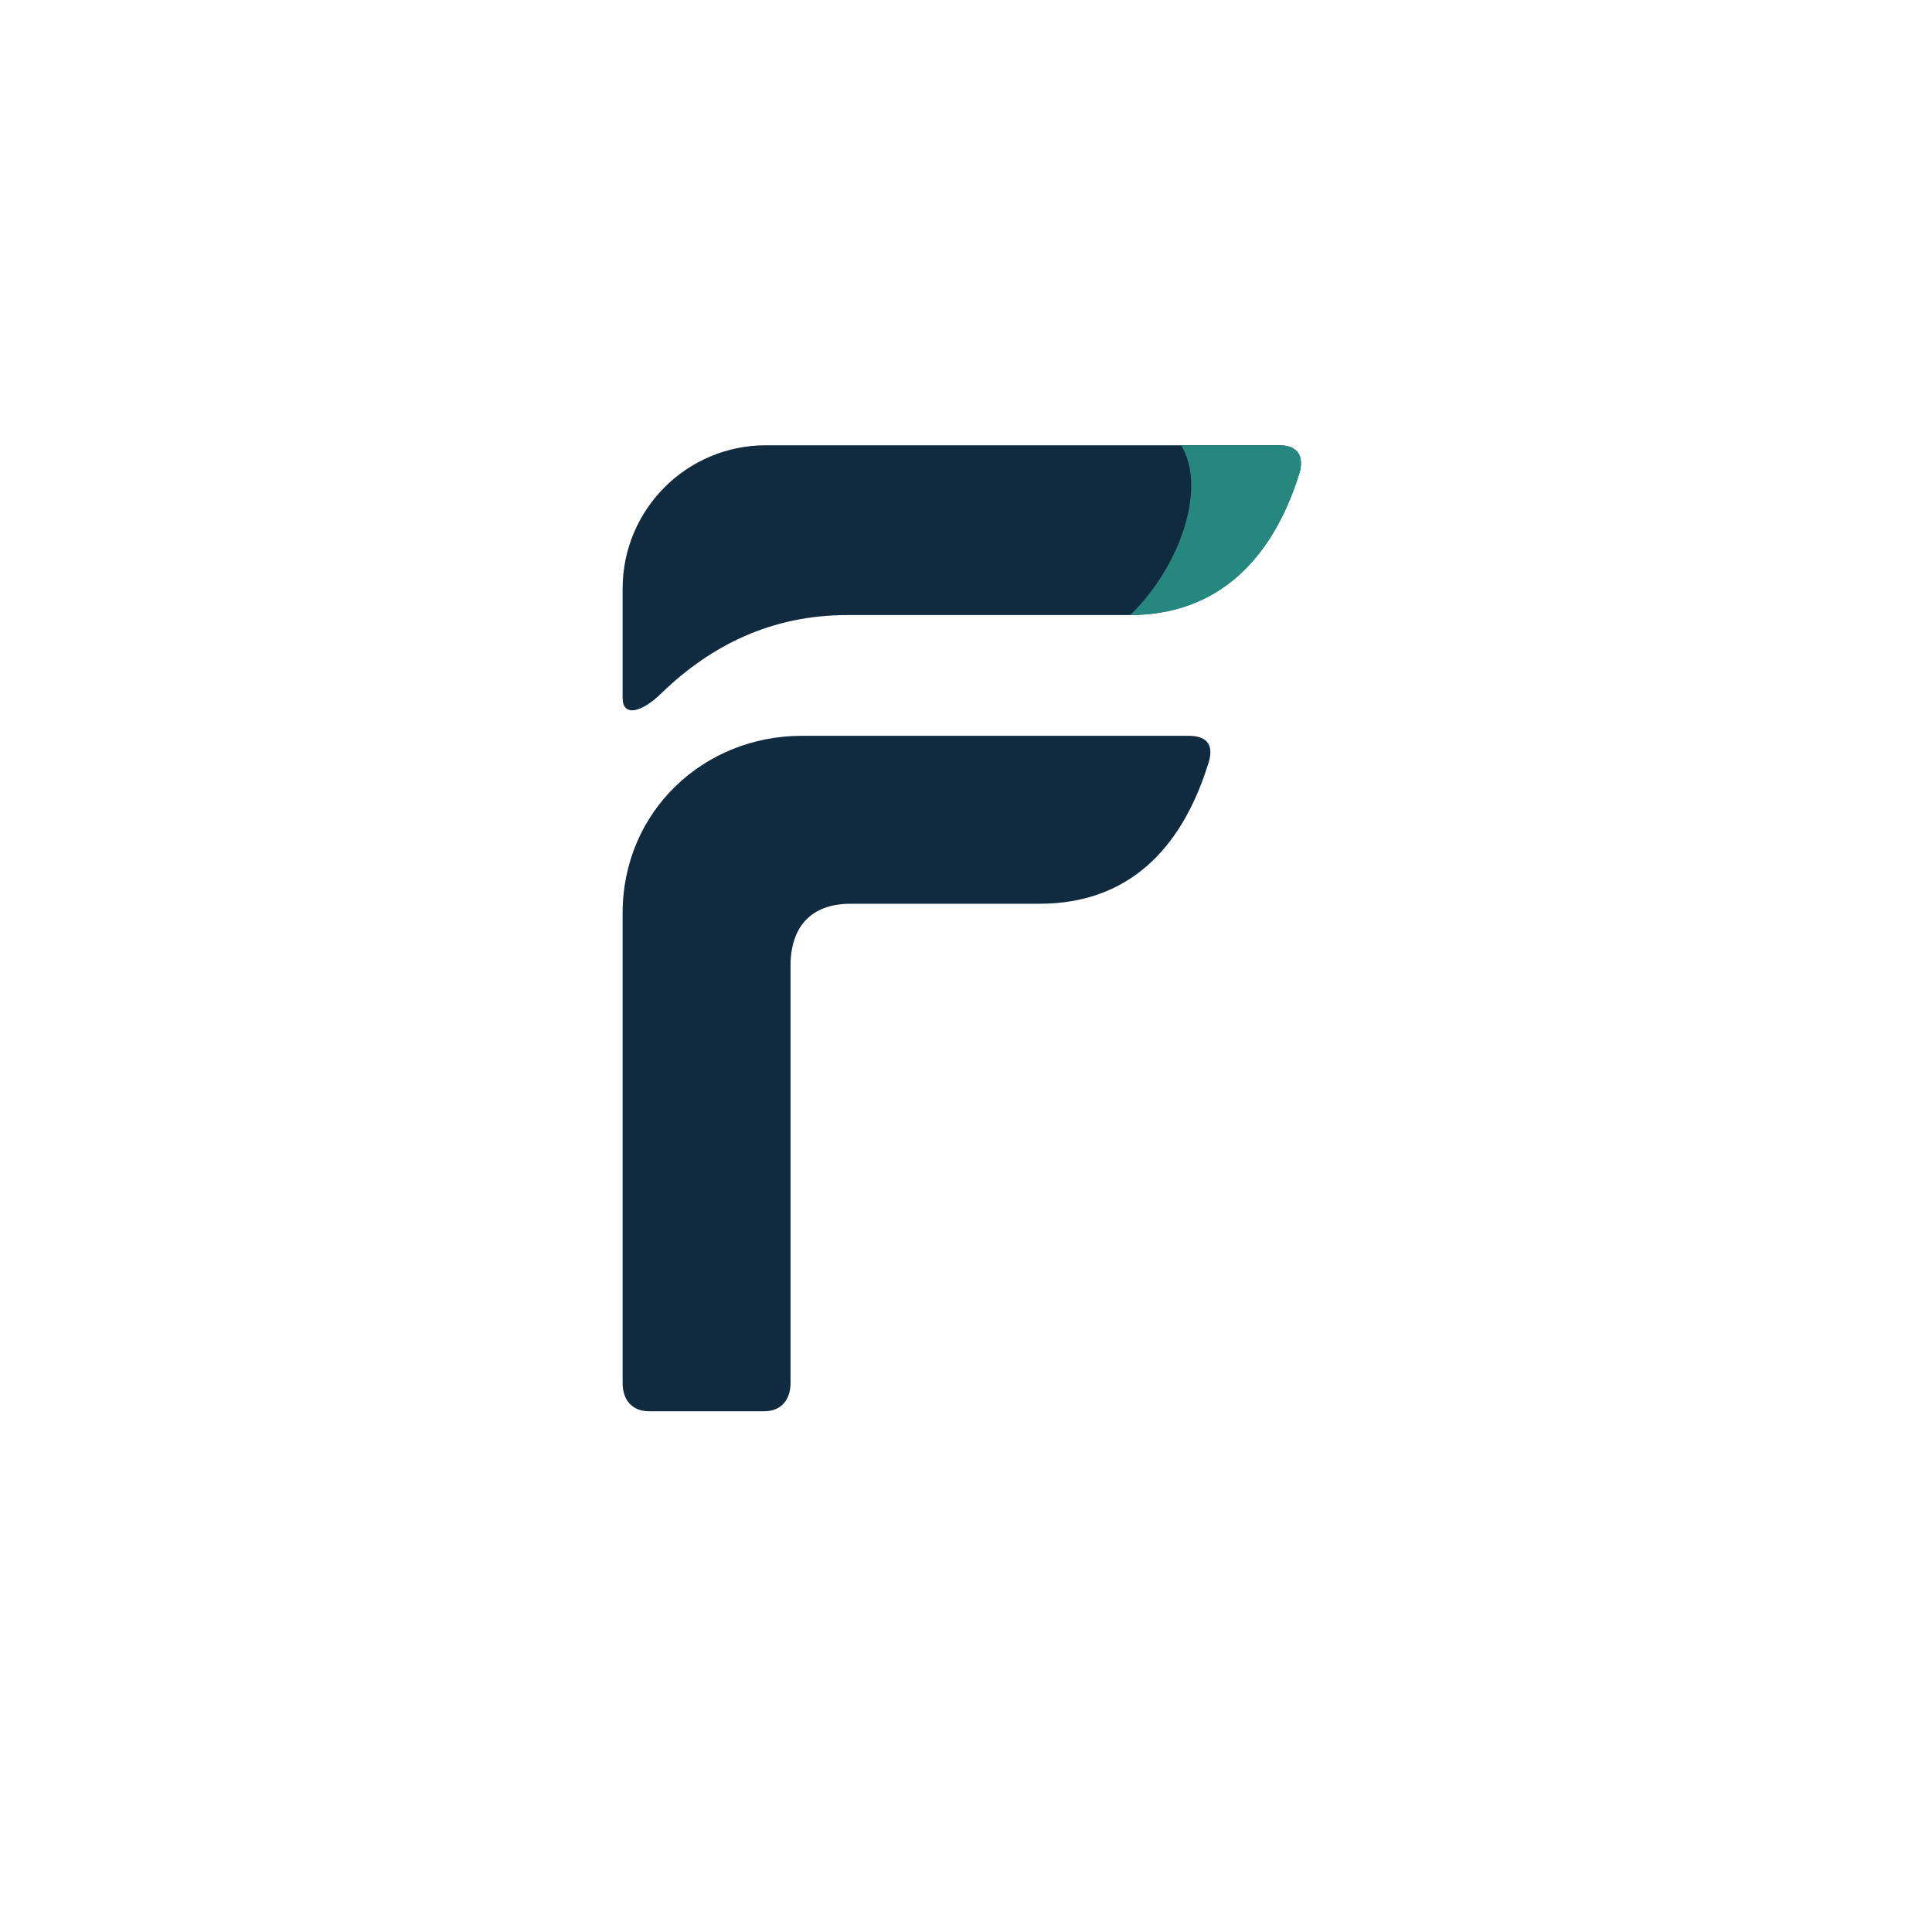
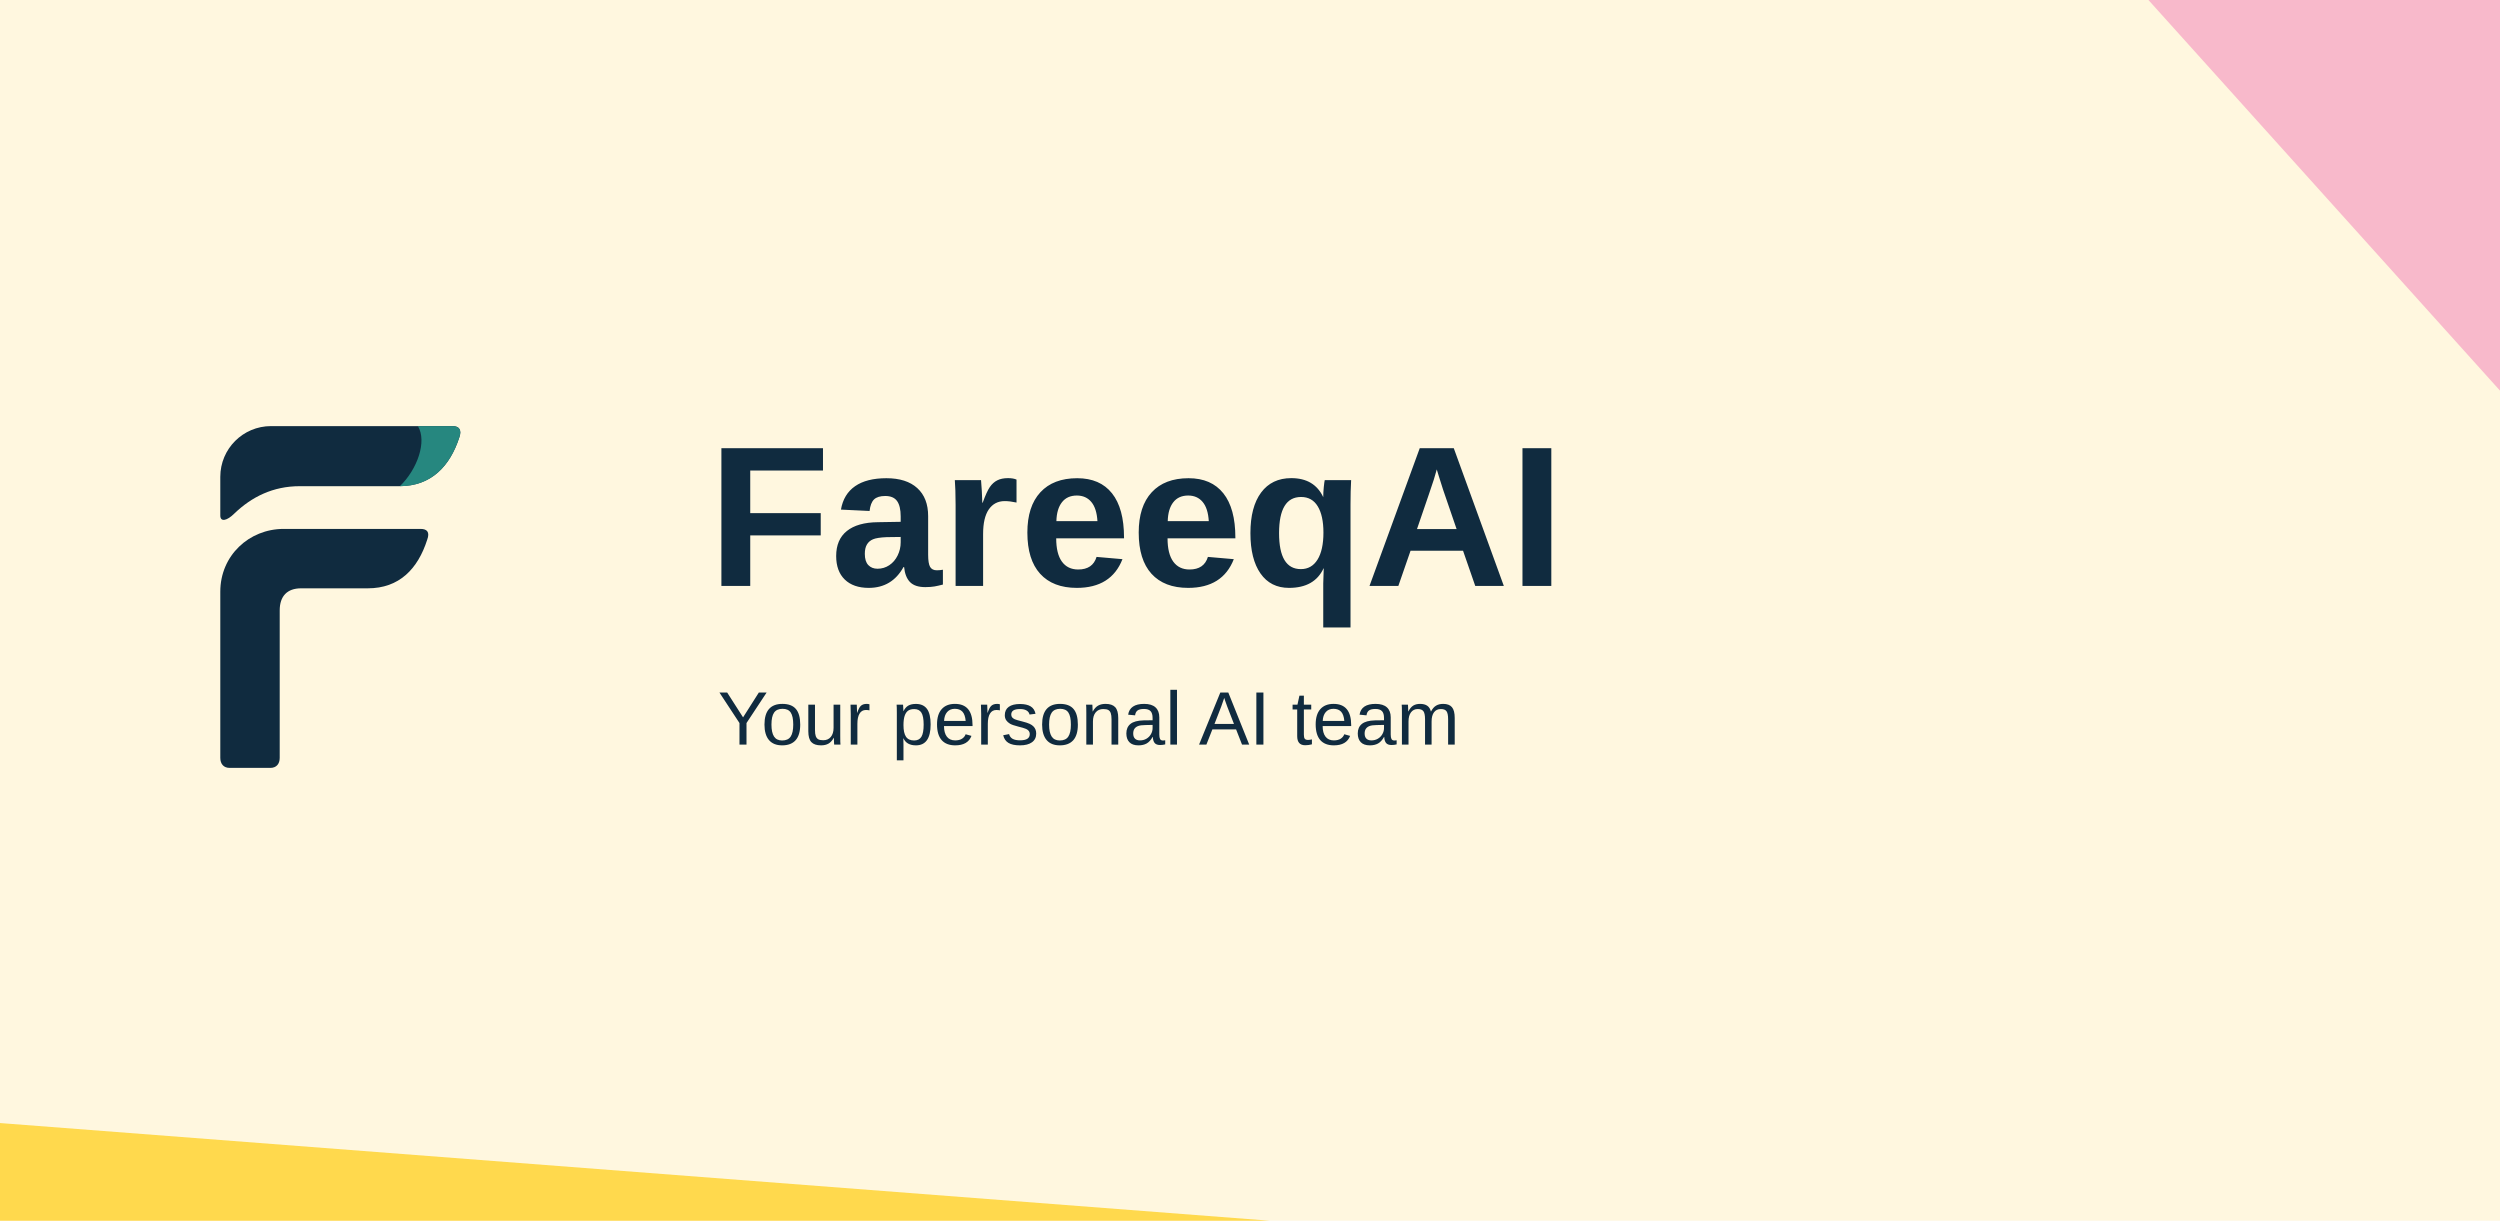
- <svg xmlns="http://www.w3.org/2000/svg" viewBox="0 0 1024 1024">
-   <path fill="#102B3F" d="M330 370V312C330 270 364 236 406 236H678C688 236 692 242 688 253C674 296 646 326 598 326H449C409 326 377 342 351 367C340 378 330 380 330 370Z" />
-   <path fill="#102B3F" d="M330 733V484C330 430 373 390 425 390H630C640 390 644 395 640 406C626 450 598 479 551 479H451C430 479 419 491 419 512V733C419 742 414 748 405 748H344C335 748 330 742 330 733Z" />
-   <path fill="#26877F" d="M599 326C646 326 674 296 688 253C692 242 688 236 678 236H626C640 259 625 301 599 326Z" />
+ <svg xmlns="http://www.w3.org/2000/svg" width="1024" height="500">
+   <rect width="1024" height="500" fill="#FFF7DF" />
+   <path d="M0 460L520 500H0Z" fill="#FFD94D" />
+   <path d="M880 0H1024V160Z" fill="#F8B9CB" />
+   <svg x="0" y="110" width="280" height="280" viewBox="0 0 1024 1024">
+     <path fill="#102B3F" d="M330 370V312C330 270 364 236 406 236H678C688 236 692 242 688 253C674 296 646 326 598 326H449C409 326 377 342 351 367C340 378 330 380 330 370Z" />
+     <path fill="#102B3F" d="M330 733V484C330 430 373 390 425 390H630C640 390 644 395 640 406C626 450 598 479 551 479H451C430 479 419 491 419 512V733C419 742 414 748 405 748H344C335 748 330 742 330 733Z" />
+     <path fill="#26877F" d="M599 326C646 326 674 296 688 253C692 242 688 236 678 236H626C640 259 625 301 599 326Z" />
+   </svg>
+   <text x="290" y="240" font-family="Arial,sans-serif" font-weight="bold" font-size="82" fill="#102B3F">FareeqAI</text>
+   <text x="294" y="305" font-family="Arial,sans-serif" font-size="31" fill="#102B3F">Your personal AI team</text>
</svg>
